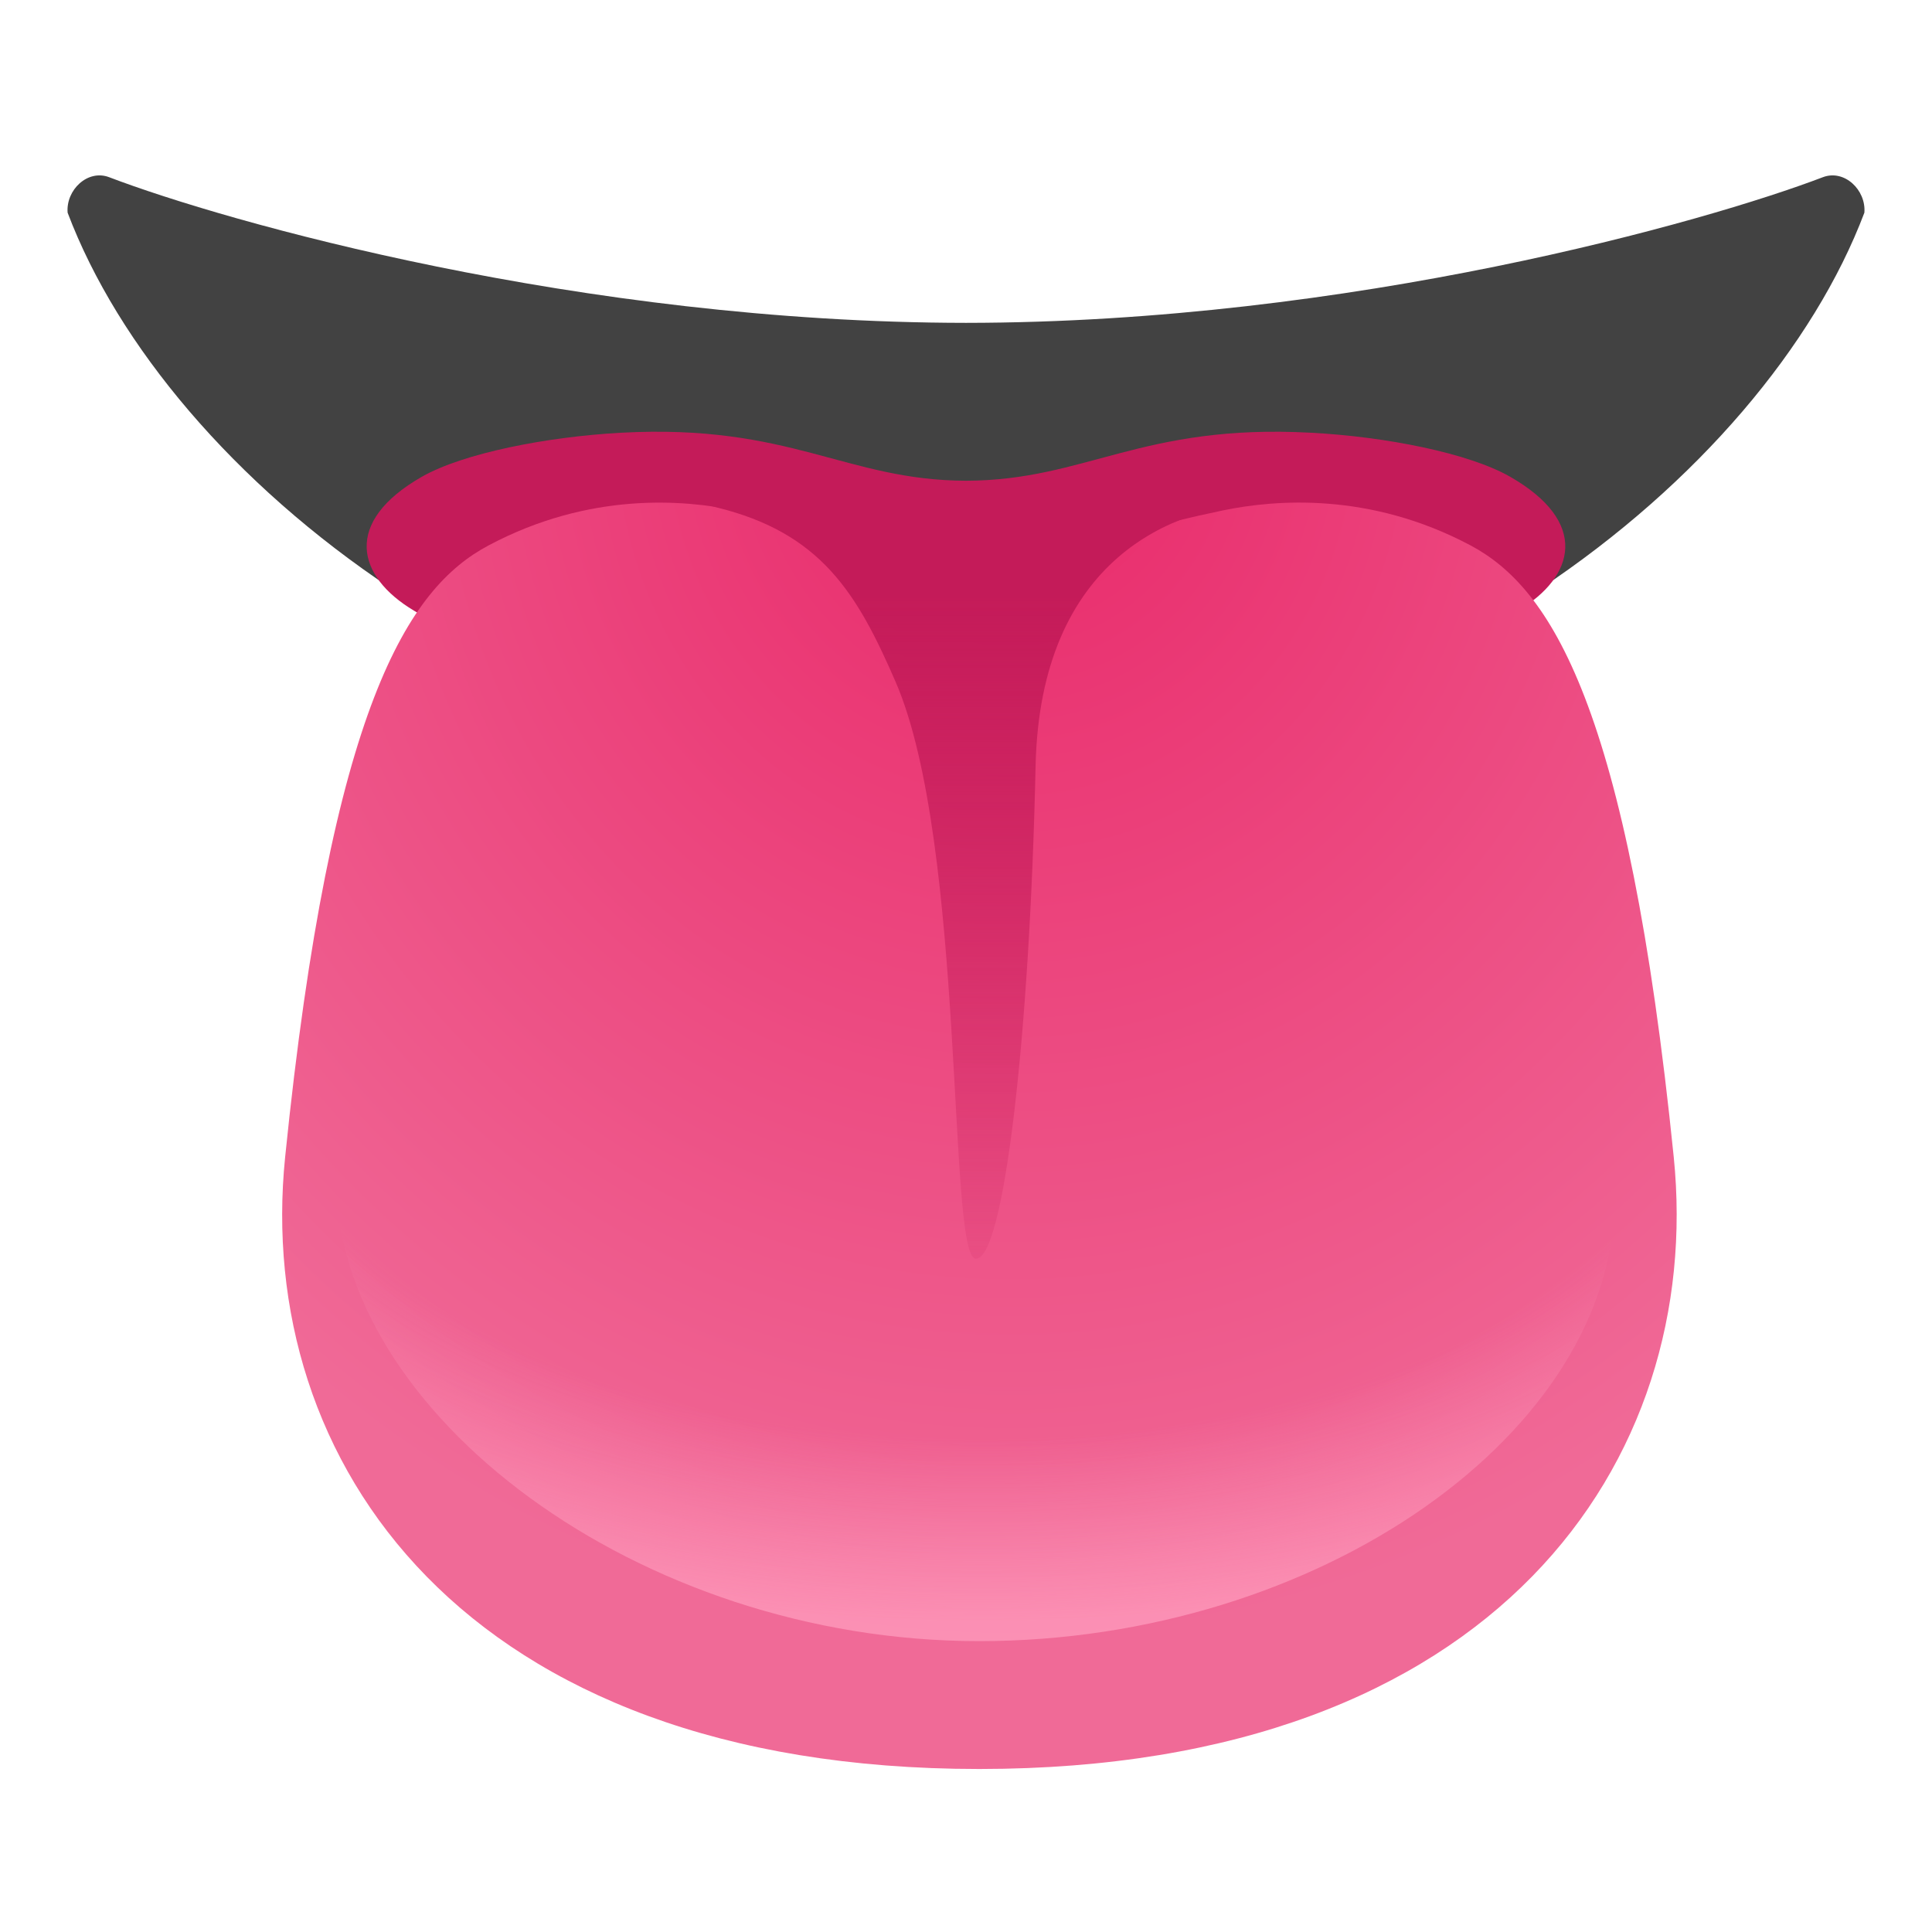
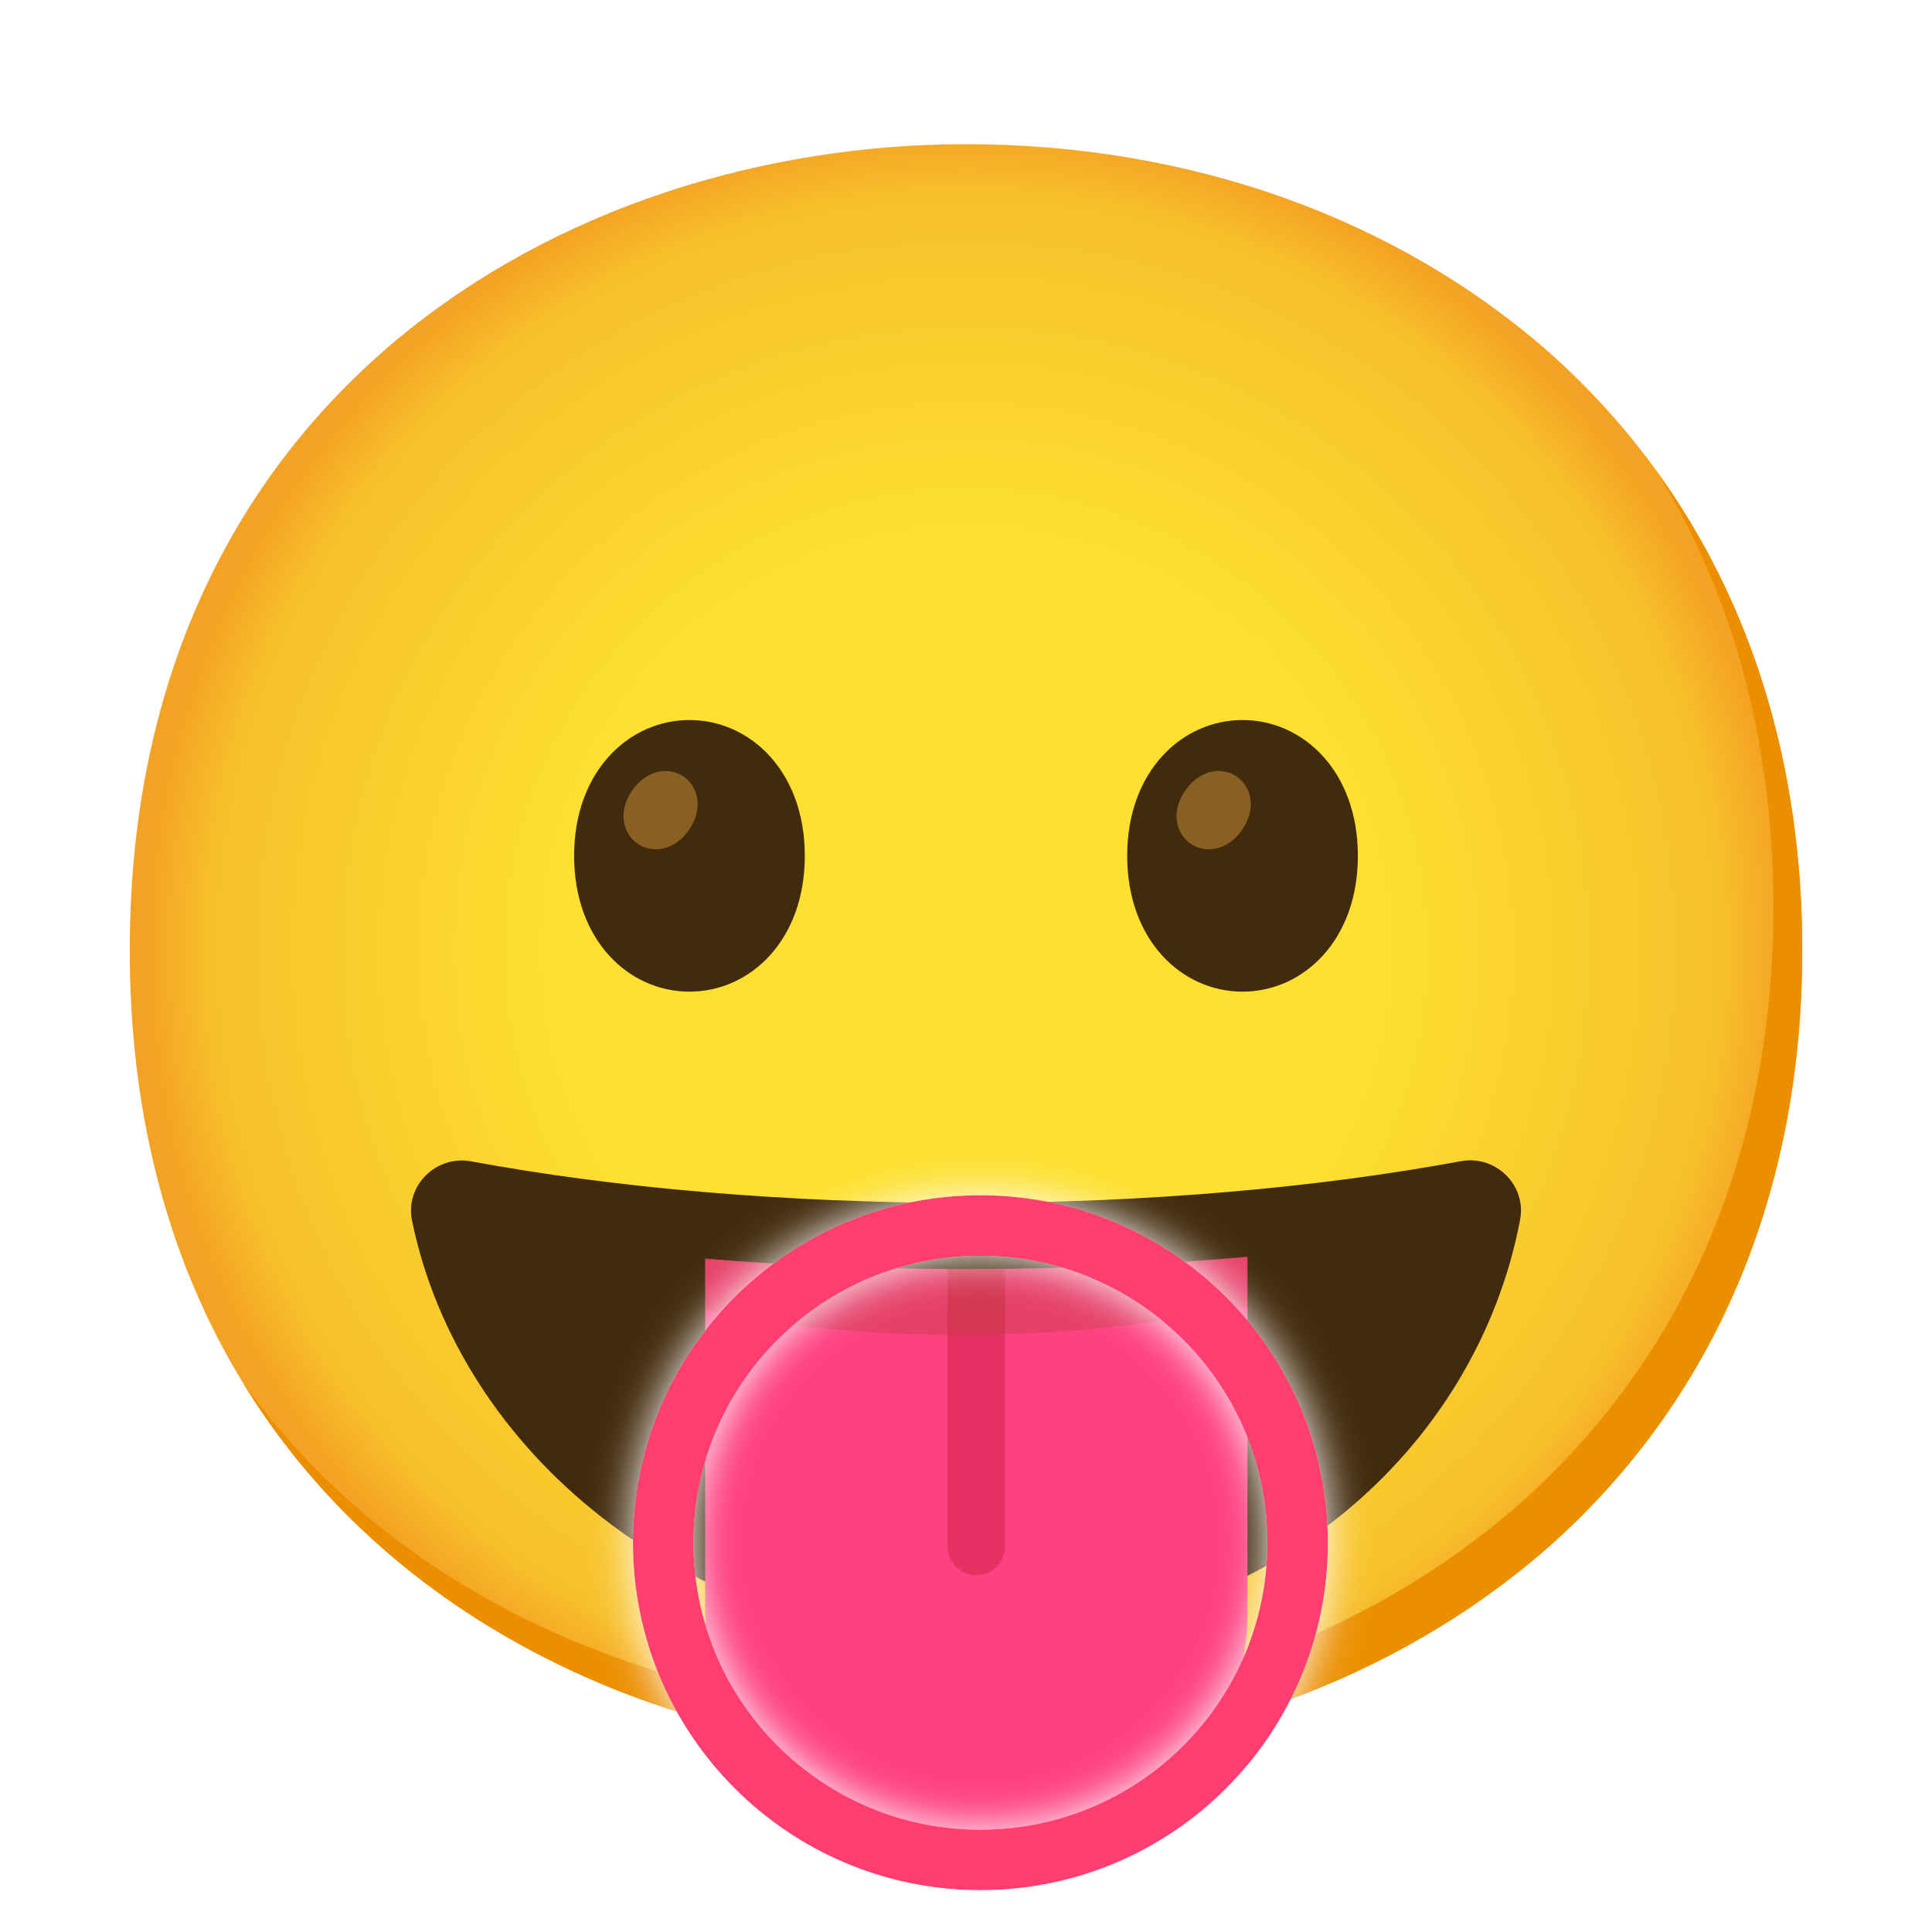
- <svg xmlns="http://www.w3.org/2000/svg" version="1.1" id="Layer_4_copy" x="0px" y="0px" viewBox="0 0 128 128" style="enable-background:new 0 0 128 128;" xml:space="preserve">
-   <path style="fill:none;" d="M86.12,154.77c0-0.09,0-0.19,0-0.28" />
+ <svg xmlns="http://www.w3.org/2000/svg" viewBox="-3.0 -3.0 134.0 134.0">
+   <style>.mark{fill:none;stroke:#FF3D71;stroke-width:4.2;paint-order:stroke;filter:drop-shadow(0 0 1.5px #fff);transform-box:fill-box;transform-origin:center;animation:mark 1.6s ease-in-out infinite}@keyframes mark{0%,100%{opacity:.45;transform:scale(.9)}50%{opacity:1;transform:scale(1.08)}}.hand{animation:tap 1.6s ease-in-out infinite}@keyframes tap{0%,100%{transform:translate(0,0)}50%{transform:translate(-2.5px,0)}}@media (prefers-reduced-motion:reduce){.mark,.hand{animation:none}}</style>
  <g>
-     <path style="fill:#424242;" d="M120.77,11.74c-7.7,2.94-31.25,9.63-56.77,9.65c-25.52-0.02-49.07-6.71-56.77-9.65   c-1.42-0.54-2.87,0.84-2.75,2.35C11.14,31.72,35.28,50.73,64,50.77c28.72-0.04,52.86-19.06,59.52-36.68   C123.64,12.58,122.19,11.2,120.77,11.74z" />
-     <path style="fill:#C41B59;" d="M100.04,31.58c-2.73-1.56-8.23-2.65-13.18-2.91C75.62,28.06,71.95,31.83,64,31.85   c-7.95-0.02-11.62-3.79-22.86-3.18c-4.95,0.27-10.45,1.36-13.18,2.91c-5.26,3-4.34,6.61-0.53,8.88   c9.93,5.91,22.68,12.15,35.68,12.17c0.3,0,0.59-0.01,0.89-0.02c0.3,0,0.59,0.02,0.89,0.02c13-0.02,25.75-6.26,35.68-12.17   C104.38,38.19,105.29,34.58,100.04,31.58z" />
-     <radialGradient id="SVGID_1_" cx="66.964" cy="27.812" r="74.751" gradientTransform="matrix(1 0 0 1.0804 0 -2.003)" gradientUnits="userSpaceOnUse">
-       <stop offset="0.053" style="stop-color:#E92C6C" />
-       <stop offset="1" style="stop-color:#F06A97" />
-     </radialGradient>
-     <path style="fill:url(#SVGID_1_);" d="M110.89,76.66c-3.05-30.02-8.19-37.72-13.47-40.53c-6.7-3.56-12.97-3.02-16.37-2.32   c-9.28,1.93-10.92,3.58-15.72,3.58S58,35.75,48.73,33.82c-3.4-0.71-9.67-1.25-16.37,2.32c-5.28,2.81-10.42,10.51-13.47,40.53   c-2.04,20.05,11.73,40.53,45.97,40.53c0.01,0,0.02,0,0.03,0s0.02,0,0.03,0C99.16,117.19,112.92,96.71,110.89,76.66z" />
-     <linearGradient id="SVGID_2_" gradientUnits="userSpaceOnUse" x1="64.885" y1="39.355" x2="64.885" y2="88.951">
-       <stop offset="0" style="stop-color:#C41B59" />
-       <stop offset="1" style="stop-color:#C41B59;stop-opacity:0" />
-     </linearGradient>
-     <path style="fill:url(#SVGID_2_);" d="M64,33.3c-3.04,0-22.45-1.12-16.55,0.31c6.95,1.69,9.34,5.7,11.88,11.55   c4.67,10.74,3.44,38.04,5.3,38.23c1.86,0.2,3.59-14.65,3.98-32.63c0.3-13.83,9.26-17.19,14.81-17.41   C83.43,33.36,67.04,33.3,64,33.3z" />
-     <radialGradient id="SVGID_3_" cx="65.072" cy="72.22" r="73.436" gradientTransform="matrix(0.9546 0 0 0.5017 2.9166 34.3366)" gradientUnits="userSpaceOnUse">
-       <stop offset="0.672" style="stop-color:#FF9CBD;stop-opacity:0" />
-       <stop offset="1" style="stop-color:#FF9CBD" />
-     </radialGradient>
-     <path style="opacity:0.75;fill:url(#SVGID_3_);" d="M22.26,78.08c0-15.55,6.61,7.48,42.6,7.48s42.12-21.76,42.12-6.22   s-19.57,29.39-42.12,29.39S22.26,93.62,22.26,78.08z" />
+     <defs>
+       <radialGradient id="f_radial-gradient" cx="64" cy="-862.9" fx="64" fy="-862.9" r="56.96" gradientTransform="translate(0 -800) scale(1 -1)" gradientUnits="userSpaceOnUse">
+         <stop offset=".5" stop-color="#fde030" />
+         <stop offset=".92" stop-color="#f7c02b" />
+         <stop offset="1" stop-color="#f4a223" />
+       </radialGradient>
+       <clipPath id="f_clippath">
+         <path d="M63.99,80.43c-12.68,0-24.48-1.06-34.31-2.88-2.44-.45-4.6,1.69-4.1,4.12,3.27,16,19.02,29.13,38.4,29.13,21.21,0,35.49-13.57,38.45-29.19.46-2.41-1.69-4.52-4.11-4.07-9.84,1.82-21.64,2.89-34.33,2.89Z" style="fill: none; stroke-width: 0;" />
+       </clipPath>
+     </defs>
+     <g style="isolation: isolate;">
+       <g id="f_Geo">
+         <g>
+           <path id="f_face" d="M64,118.8c-27.9,0-58-17.5-58-55.9S36.1,7,64,7c15.5,0,29.8,5.1,40.4,14.4,11.5,10.2,17.6,24.6,17.6,41.5s-6.1,31.2-17.6,41.4c-10.6,9.3-25,14.5-40.4,14.5Z" style="fill: url(#f_radial-gradient); stroke-width: 0;" />
+           <path d="M111.89,29.67c5.33,8.6,8.11,18.84,8.11,30.23,0,16.9-6.1,31.2-17.6,41.4-10.6,9.3-25,14.5-40.4,14.5-18.06,0-37.04-7.35-48.18-22.94,10.76,17.66,30.99,25.94,50.18,25.94,15.4,0,29.8-5.2,40.4-14.5,11.5-10.2,17.6-24.5,17.6-41.4,0-12.74-3.47-24.06-10.11-33.23Z" style="fill: #eb8f00; stroke-width: 0;" />
+         </g>
+         <g>
+           <path d="M44.82,46.94h0c-4.19,0-8,3.54-8,9.42s3.81,9.42,8,9.42h0c4.19,0,8-3.54,8-9.42s-3.81-9.42-8-9.42Z" style="fill: #422b0d; stroke-width: 0;" />
+           <g id="f_peepers">
+             <path d="M44.43,50.87h0c-1.03-.72-2.58-.49-3.58.95s-.67,2.97.36,3.69h0c1.03.72,2.58.49,3.58-.95s.67-2.97-.36-3.69Z" style="fill: #896024; stroke-width: 0;" />
+           </g>
+           <path d="M83.18,46.94h0c-4.19,0-8,3.54-8,9.42s3.81,9.42,8,9.42h0c4.19,0,8-3.54,8-9.42s-3.81-9.42-8-9.42Z" style="fill: #422b0d; stroke-width: 0;" />
+           <g id="f_peepers-2" data-name="peepers">
+             <path d="M82.79,50.87h0c-1.03-.72-2.58-.49-3.58.95-1,1.45-.67,2.97.36,3.69h0c1.03.72,2.58.49,3.58-.95,1-1.45.67-2.97-.36-3.69Z" style="fill: #896024; stroke-width: 0;" />
+           </g>
+         </g>
+         <g>
+           <g id="f_mouth">
+             <g style="clip-path: url(#f_clippath);">
+               <path d="M63.99,80.43c-12.68,0-24.48-1.06-34.31-2.88-2.44-.45-4.6,1.69-4.1,4.12,3.27,16,19.02,29.13,38.4,29.13,21.21,0,35.49-13.57,38.45-29.19.46-2.41-1.69-4.52-4.11-4.07-9.84,1.82-21.64,2.89-34.33,2.89Z" style="fill: #422b0d; stroke-width: 0;" />
+             </g>
+             <g>
+               <path d="M66.71,85c-.91.01-1.81.03-2.73.03-.42,0-.84,0-1.26-.01-5.73-.03-11.38-.27-16.81-.72v24.58c0,9.48,7.69,17.17,17.17,17.17h3.27c9.48,0,17.17-7.69,17.17-17.17v-24.71c-5.42.49-11.06.77-16.81.84Z" style="fill: #ff4081; stroke-width: 0;" />
+               <path d="M64.72,106.25c1.1,0,1.99-.89,1.99-1.99v-19.26c-.91.01-1.81.03-2.73.03-.42,0-.84,0-1.26-.01v19.24c0,1.1.89,1.99,1.99,1.99Z" style="fill: #ab3f2e; mix-blend-mode: multiply; opacity: .3; stroke-width: 0;" />
+             </g>
+           </g>
+           <path d="M66.71,85h-3.99c-5.73,0-11.38-.27-16.81-.72v3.55c4.74,1.07,18.8,3.48,37.61-.22v-3.46c-5.42.49-11.06.78-16.81.85Z" style="fill: #ab3f2e; isolation: isolate; opacity: .3; stroke-width: 0;" />
+         </g>
+       </g>
+     </g>
  </g>
+   <ellipse class="mark" style="animation-delay:0.0s" cx="65" cy="104" rx="22" ry="22" />
</svg>
